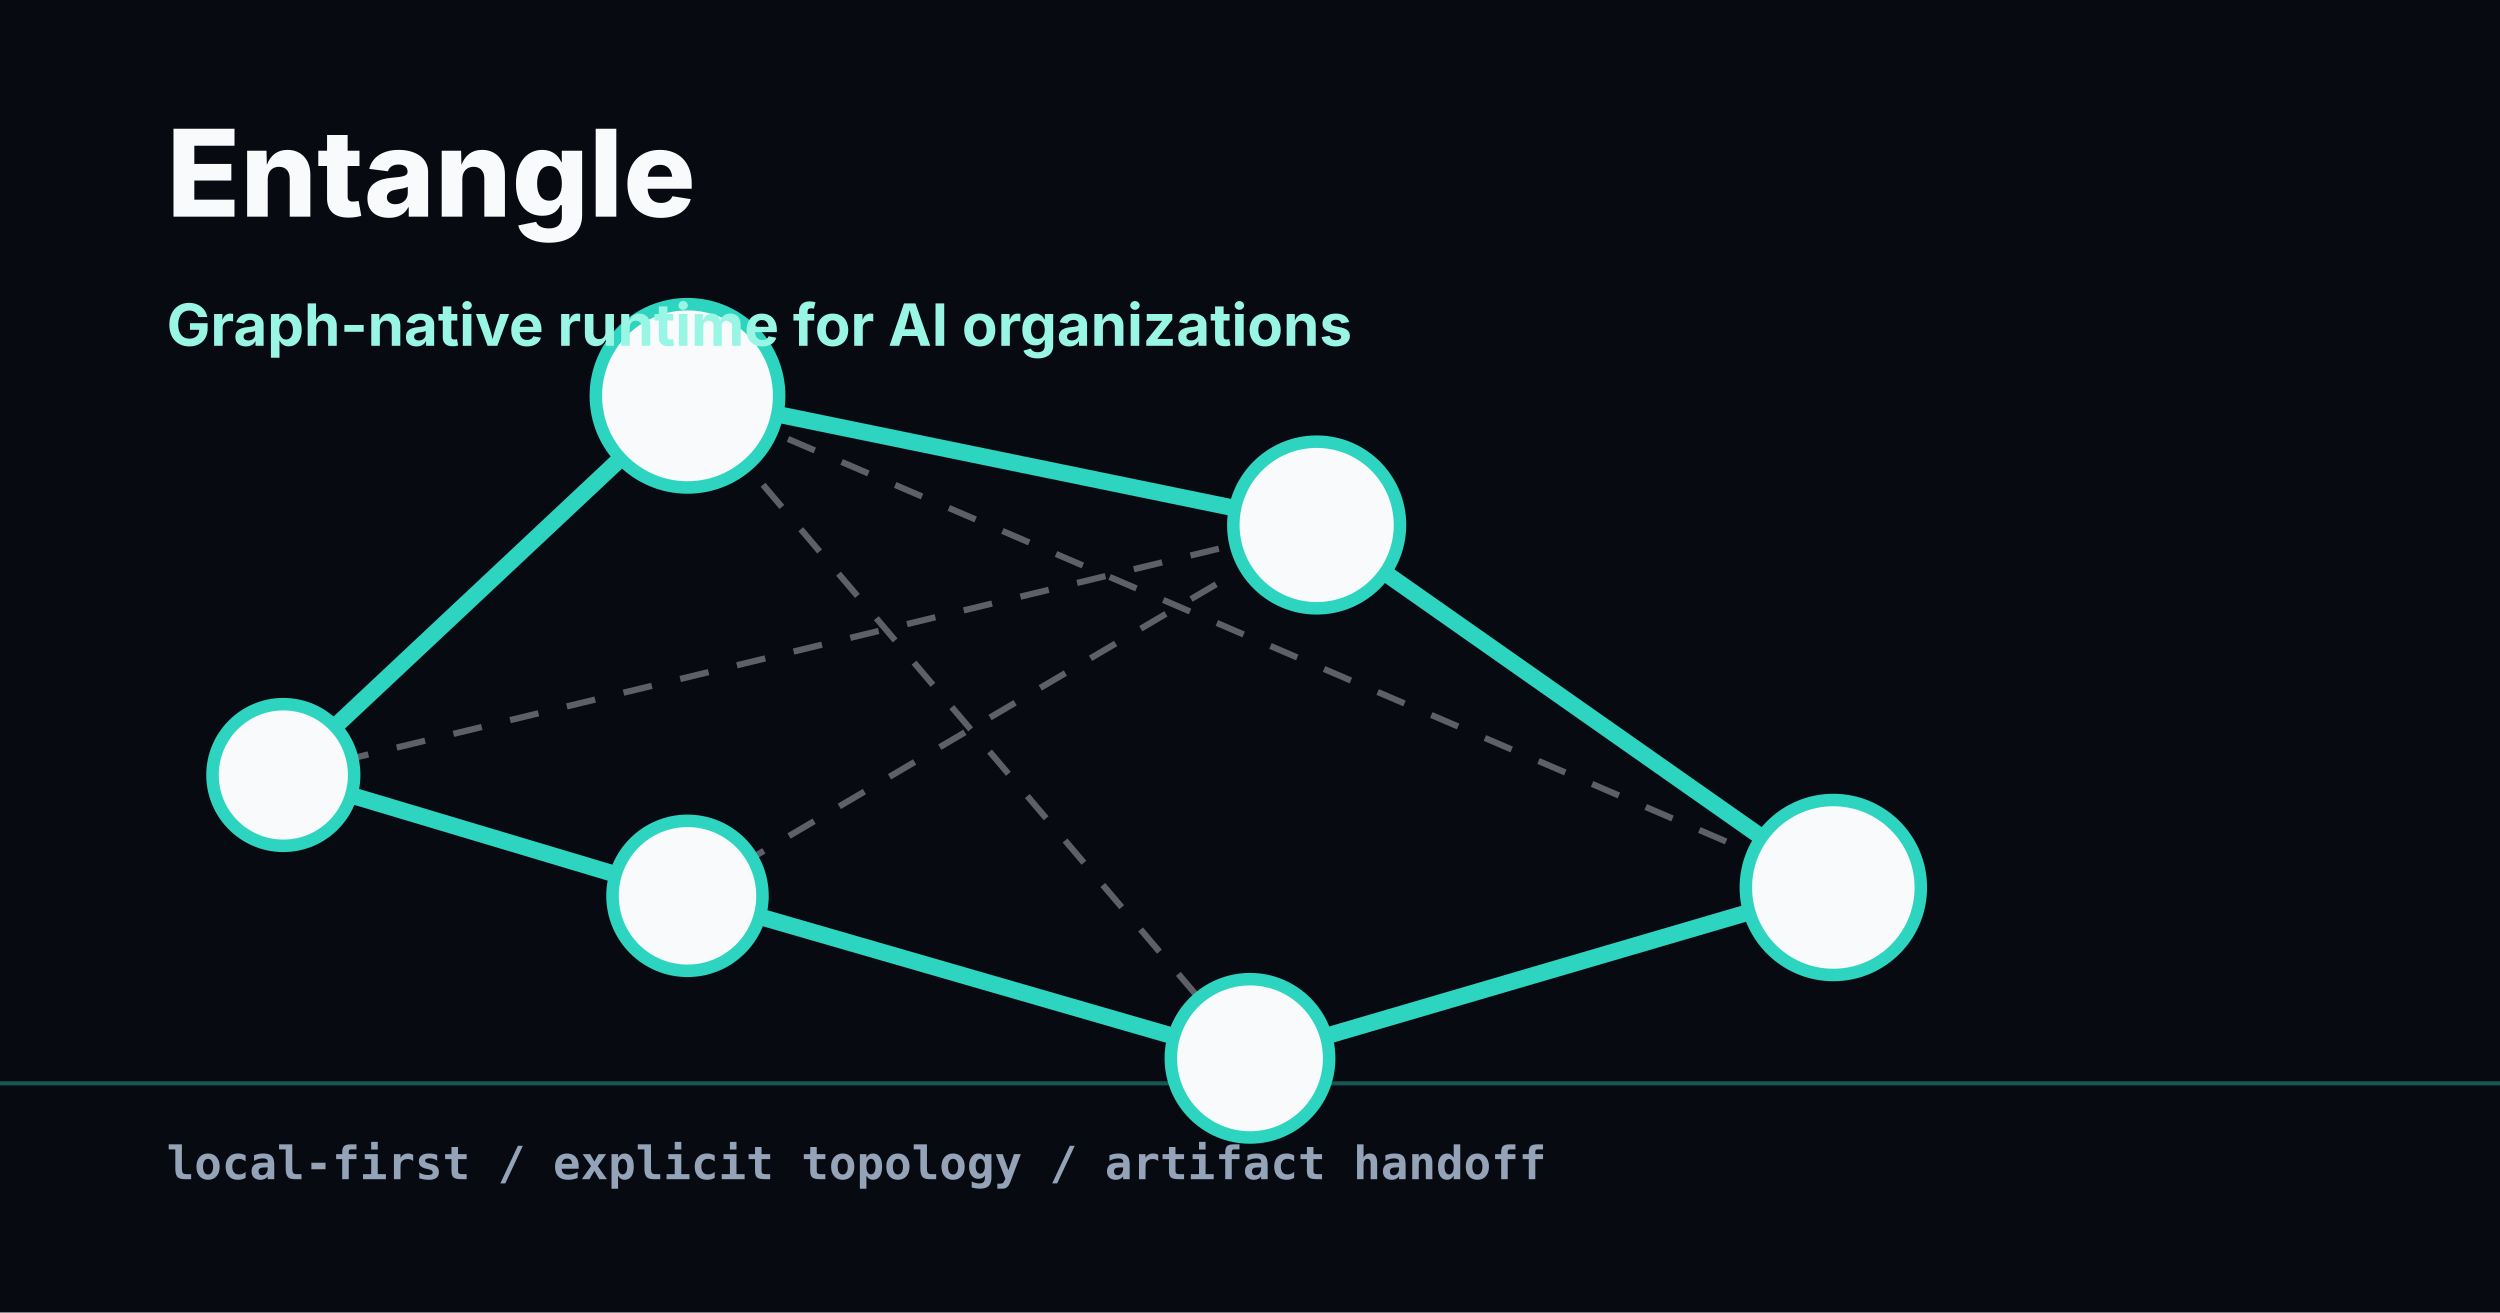
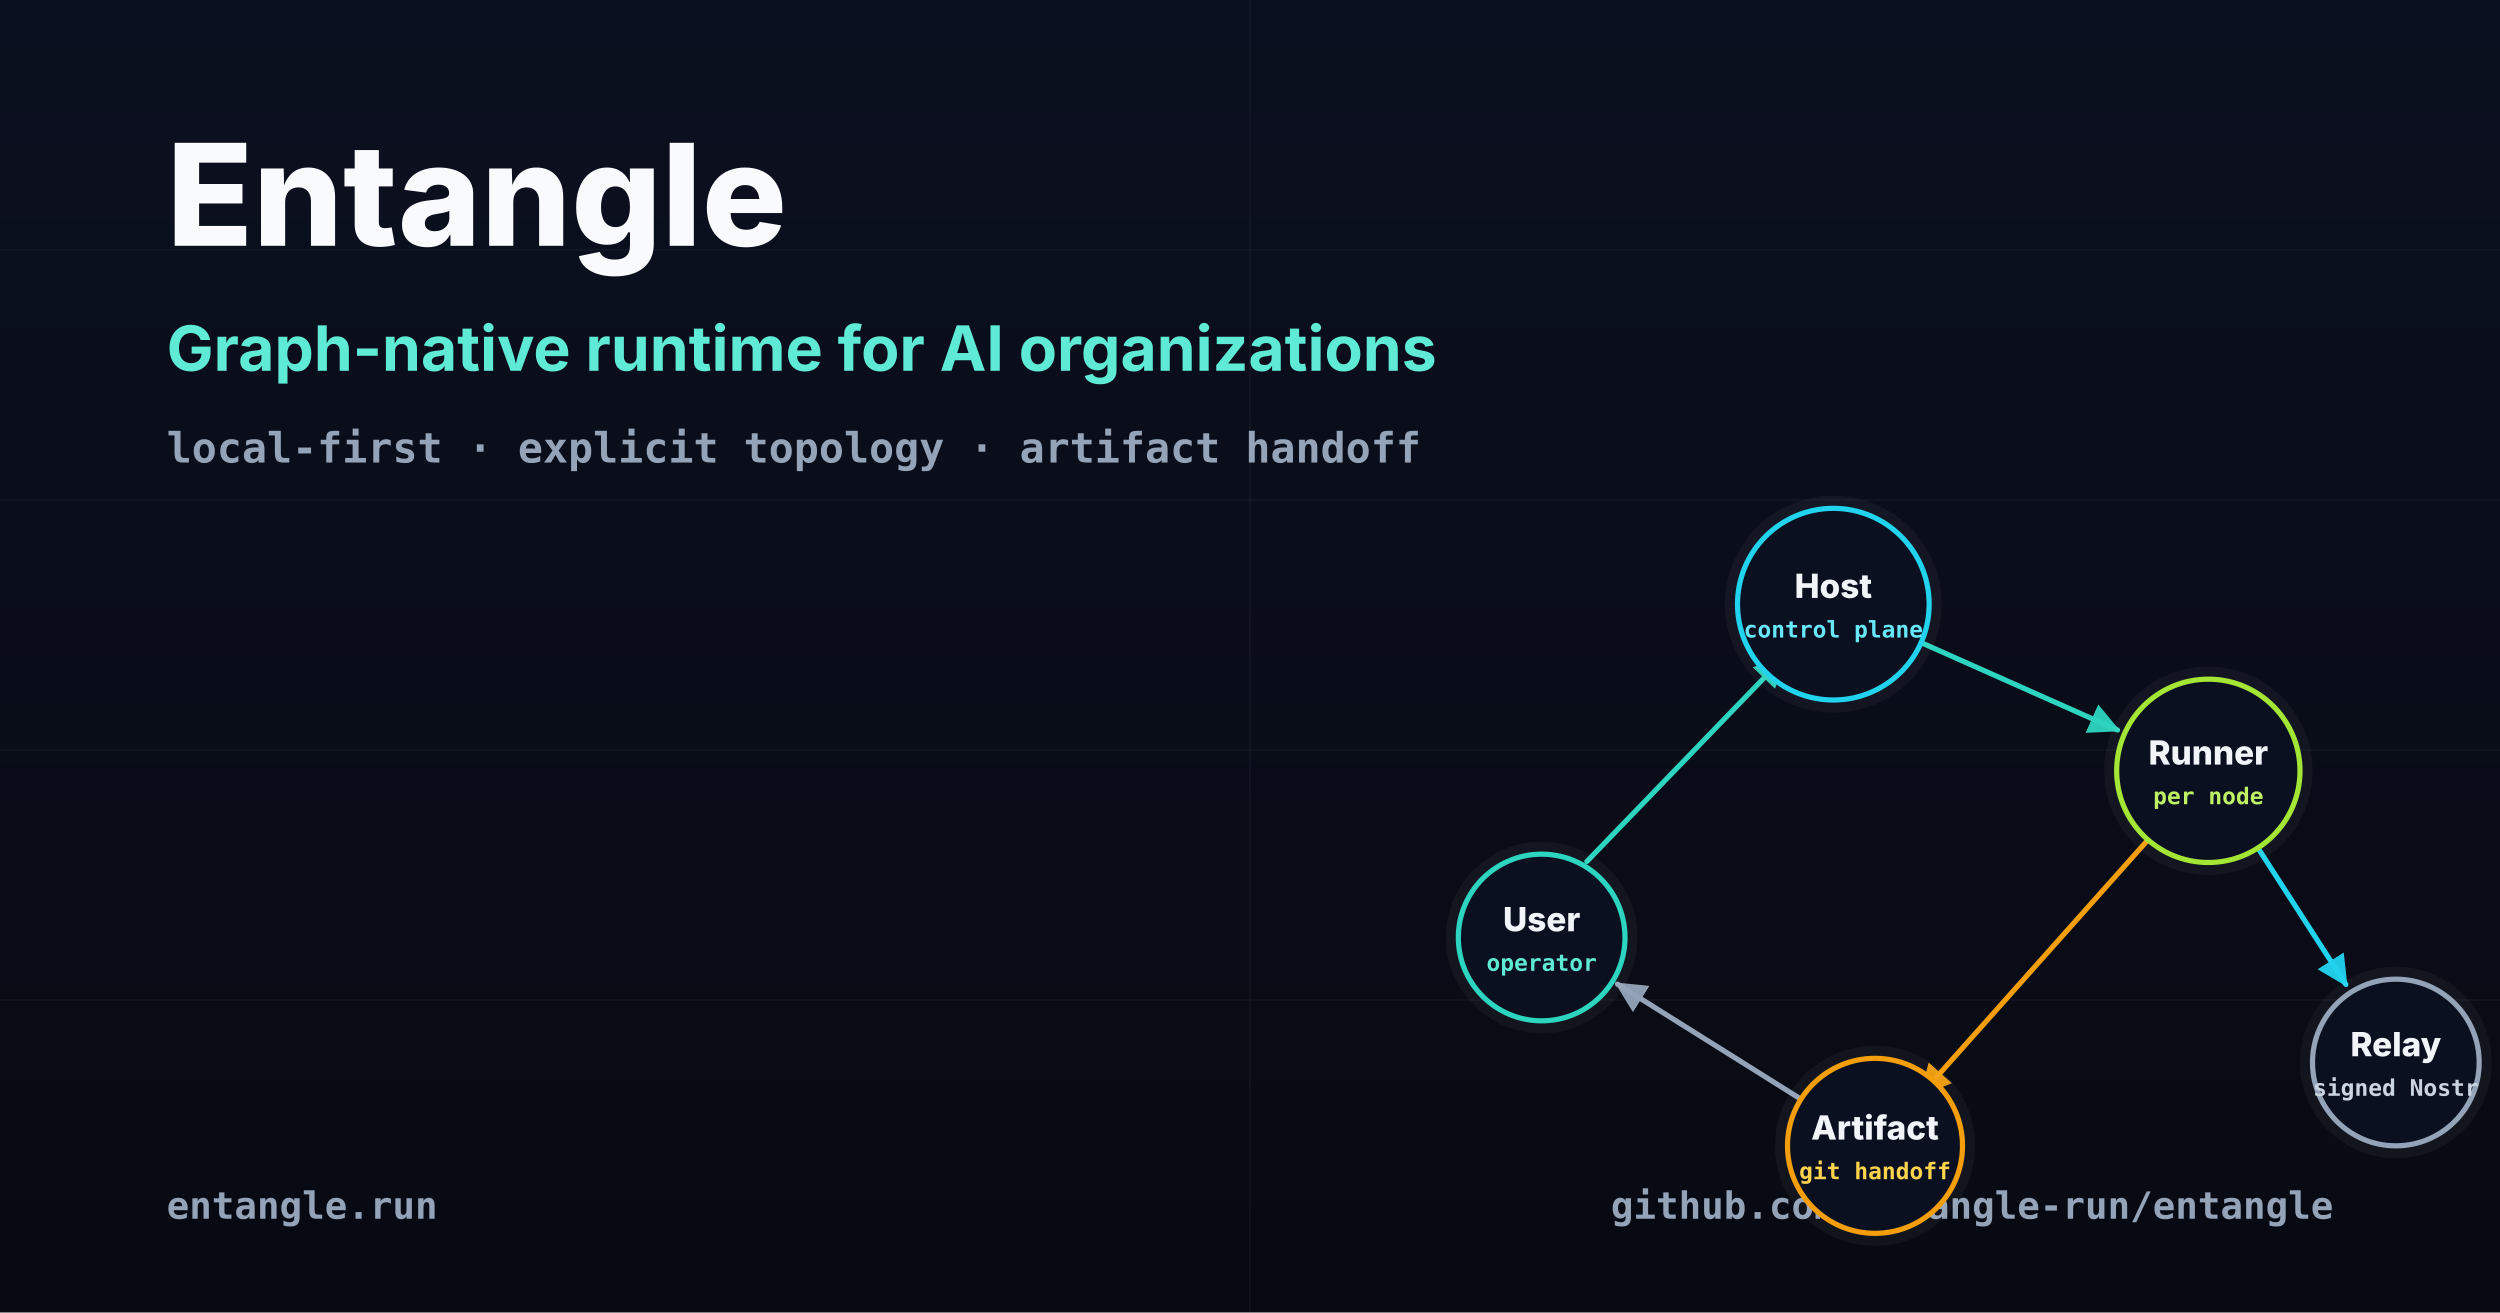
<svg xmlns="http://www.w3.org/2000/svg" viewBox="0 0 1200 630" role="img" aria-labelledby="title desc">
-   <rect width="1200" height="630" fill="#080a12" />
-   <path d="M0 520h1200" stroke="#2dd4bf" stroke-width="2" opacity=".38" />
-   <path d="M136 372 330 190l302 62 248 174-280 82-270-78Z" fill="none" stroke="#2dd4bf" stroke-width="8" stroke-linecap="round" stroke-linejoin="round" />
-   <path d="M330 190 600 508M632 252 330 430M136 372 632 252M880 426 330 190" fill="none" stroke="#f8fafc" stroke-width="3" stroke-dasharray="14 14" opacity=".36" />
-   <g fill="#f8fafc" stroke="#2dd4bf" stroke-width="6">
-     <circle cx="136" cy="372" r="34" />
-     <circle cx="330" cy="190" r="44" />
-     <circle cx="632" cy="252" r="40" />
-     <circle cx="880" cy="426" r="42" />
-     <circle cx="600" cy="508" r="38" />
-     <circle cx="330" cy="430" r="36" />
+   <defs>
+     <linearGradient id="bg" x1="0" y1="0" x2="0" y2="1">
+       <stop offset="0%" stop-color="#0b1020" />
+       <stop offset="100%" stop-color="#080a12" />
+     </linearGradient>
+     <marker id="arrow-ctrl" viewBox="0 0 10 10" refX="9" refY="5" markerWidth="6" markerHeight="6" orient="auto-start-reverse">
+       <path d="M0 0 L10 5 L0 10 Z" fill="#2dd4bf" opacity="0.95" />
+     </marker>
+     <marker id="arrow-msg" viewBox="0 0 10 10" refX="9" refY="5" markerWidth="6" markerHeight="6" orient="auto-start-reverse">
+       <path d="M0 0 L10 5 L0 10 Z" fill="#22d3ee" opacity="0.95" />
+     </marker>
+     <marker id="arrow-art" viewBox="0 0 10 10" refX="9" refY="5" markerWidth="6" markerHeight="6" orient="auto-start-reverse">
+       <path d="M0 0 L10 5 L0 10 Z" fill="#f59e0b" opacity="0.95" />
+     </marker>
+     <marker id="arrow-view" viewBox="0 0 10 10" refX="9" refY="5" markerWidth="6" markerHeight="6" orient="auto-start-reverse">
+       <path d="M0 0 L10 5 L0 10 Z" fill="#94a3b8" opacity="0.95" />
+     </marker>
+   </defs>
+   <rect width="1200" height="630" fill="url(#bg)" />
+   <g aria-hidden="true" stroke="rgba(148,163,184,0.05)" stroke-width="1">
+     <line x1="0" y1="120" x2="1200" y2="120" />
+     <line x1="0" y1="240" x2="1200" y2="240" />
+     <line x1="0" y1="360" x2="1200" y2="360" />
+     <line x1="0" y1="480" x2="1200" y2="480" />
+     <line x1="600" y1="0" x2="600" y2="630" />
  </g>
-   <text x="80" y="104" fill="#f8fafc" font-family="Inter, ui-sans-serif, system-ui, sans-serif" font-size="58" font-weight="820">Entangle</text>
-   <text x="80" y="166" fill="#99f6e4" font-family="Inter, ui-sans-serif, system-ui, sans-serif" font-size="28" font-weight="720">Graph-native runtime for AI organizations</text>
-   <text x="80" y="566" fill="#94a3b8" font-family="JetBrains Mono, ui-monospace, monospace" font-size="22" font-weight="700">local-first / explicit topology / artifact handoff</text>
+   <text x="80" y="118" fill="#f8fafc" font-family="Inter, ui-sans-serif, system-ui, sans-serif" font-size="68" font-weight="820">Entangle</text>
+   <text x="80" y="178" fill="#5eead4" font-family="Inter, ui-sans-serif, system-ui, sans-serif" font-size="30" font-weight="720">Graph-native runtime for AI organizations</text>
+   <text x="80" y="222" fill="#94a3b8" font-family="JetBrains Mono, ui-monospace, monospace" font-size="20" font-weight="600">local-first · explicit topology · artifact handoff</text>
+   <text x="80" y="585" fill="#94a3b8" font-family="JetBrains Mono, ui-monospace, monospace" font-size="18" font-weight="600">entangle.run</text>
+   <text x="1120" y="585" text-anchor="end" fill="#94a3b8" font-family="JetBrains Mono, ui-monospace, monospace" font-size="18" font-weight="600">github.com/entangle-run/entangle</text>
+   <g transform="translate(660 250)">
+     <g fill="none" stroke-width="2.5" stroke-linecap="round">
+       <path d="M101.7 163.5 L196.0 65.8" stroke="#2dd4bf" marker-end="url(#arrow-ctrl)" />
+       <path d="M258.4 56.8 L356.4 100.4" stroke="#2dd4bf" marker-end="url(#arrow-ctrl)" />
+       <path d="M421.4 153.3 L466.0 222.5" stroke="#22d3ee" marker-end="url(#arrow-msg)" />
+       <path d="M380.4 142.6 L262.4 275.0" stroke="#f59e0b" marker-end="url(#arrow-art)" />
+       <path d="M204.6 277.7 L116.4 222.4" stroke="#94a3b8" marker-end="url(#arrow-view)" />
+     </g>
+     <g>
+       <g transform="translate(80 200)">
+         <circle r="46" fill="rgba(255,255,255,0.04)" />
+         <circle r="40" fill="#0b1020" stroke="#2dd4bf" stroke-width="2.5" />
+         <text y="-3" text-anchor="middle" font-family="Inter, ui-sans-serif, system-ui, sans-serif" font-size="16" font-weight="800" fill="#f1f5f9">User</text>
+         <text y="16" text-anchor="middle" font-family="JetBrains Mono, ui-monospace, monospace" font-size="11" font-weight="600" fill="#5eead4">operator</text>
+       </g>
+       <g transform="translate(220 40)">
+         <circle r="52" fill="rgba(255,255,255,0.04)" />
+         <circle r="46" fill="#0b1020" stroke="#22d3ee" stroke-width="2.5" />
+         <text y="-3" text-anchor="middle" font-family="Inter, ui-sans-serif, system-ui, sans-serif" font-size="16" font-weight="800" fill="#f1f5f9">Host</text>
+         <text y="16" text-anchor="middle" font-family="JetBrains Mono, ui-monospace, monospace" font-size="11" font-weight="600" fill="#67e8f9">control plane</text>
+       </g>
+       <g transform="translate(400 120)">
+         <circle r="50" fill="rgba(255,255,255,0.04)" />
+         <circle r="44" fill="#0b1020" stroke="#a3e635" stroke-width="2.5" />
+         <text y="-3" text-anchor="middle" font-family="Inter, ui-sans-serif, system-ui, sans-serif" font-size="16" font-weight="800" fill="#f1f5f9">Runner</text>
+         <text y="16" text-anchor="middle" font-family="JetBrains Mono, ui-monospace, monospace" font-size="11" font-weight="600" fill="#bef264">per node</text>
+       </g>
+       <g transform="translate(490 260)">
+         <circle r="46" fill="rgba(255,255,255,0.04)" />
+         <circle r="40" fill="#0b1020" stroke="#94a3b8" stroke-width="2.5" />
+         <text y="-3" text-anchor="middle" font-family="Inter, ui-sans-serif, system-ui, sans-serif" font-size="16" font-weight="800" fill="#f1f5f9">Relay</text>
+         <text y="16" text-anchor="middle" font-family="JetBrains Mono, ui-monospace, monospace" font-size="11" font-weight="600" fill="#cbd5e1">signed Nostr</text>
+       </g>
+       <g transform="translate(240 300)">
+         <circle r="48" fill="rgba(255,255,255,0.04)" />
+         <circle r="42" fill="#0b1020" stroke="#f59e0b" stroke-width="2.5" />
+         <text y="-3" text-anchor="middle" font-family="Inter, ui-sans-serif, system-ui, sans-serif" font-size="16" font-weight="800" fill="#f1f5f9">Artifact</text>
+         <text y="16" text-anchor="middle" font-family="JetBrains Mono, ui-monospace, monospace" font-size="11" font-weight="600" fill="#fcd34d">git handoff</text>
+       </g>
+     </g>
+   </g>
</svg>
